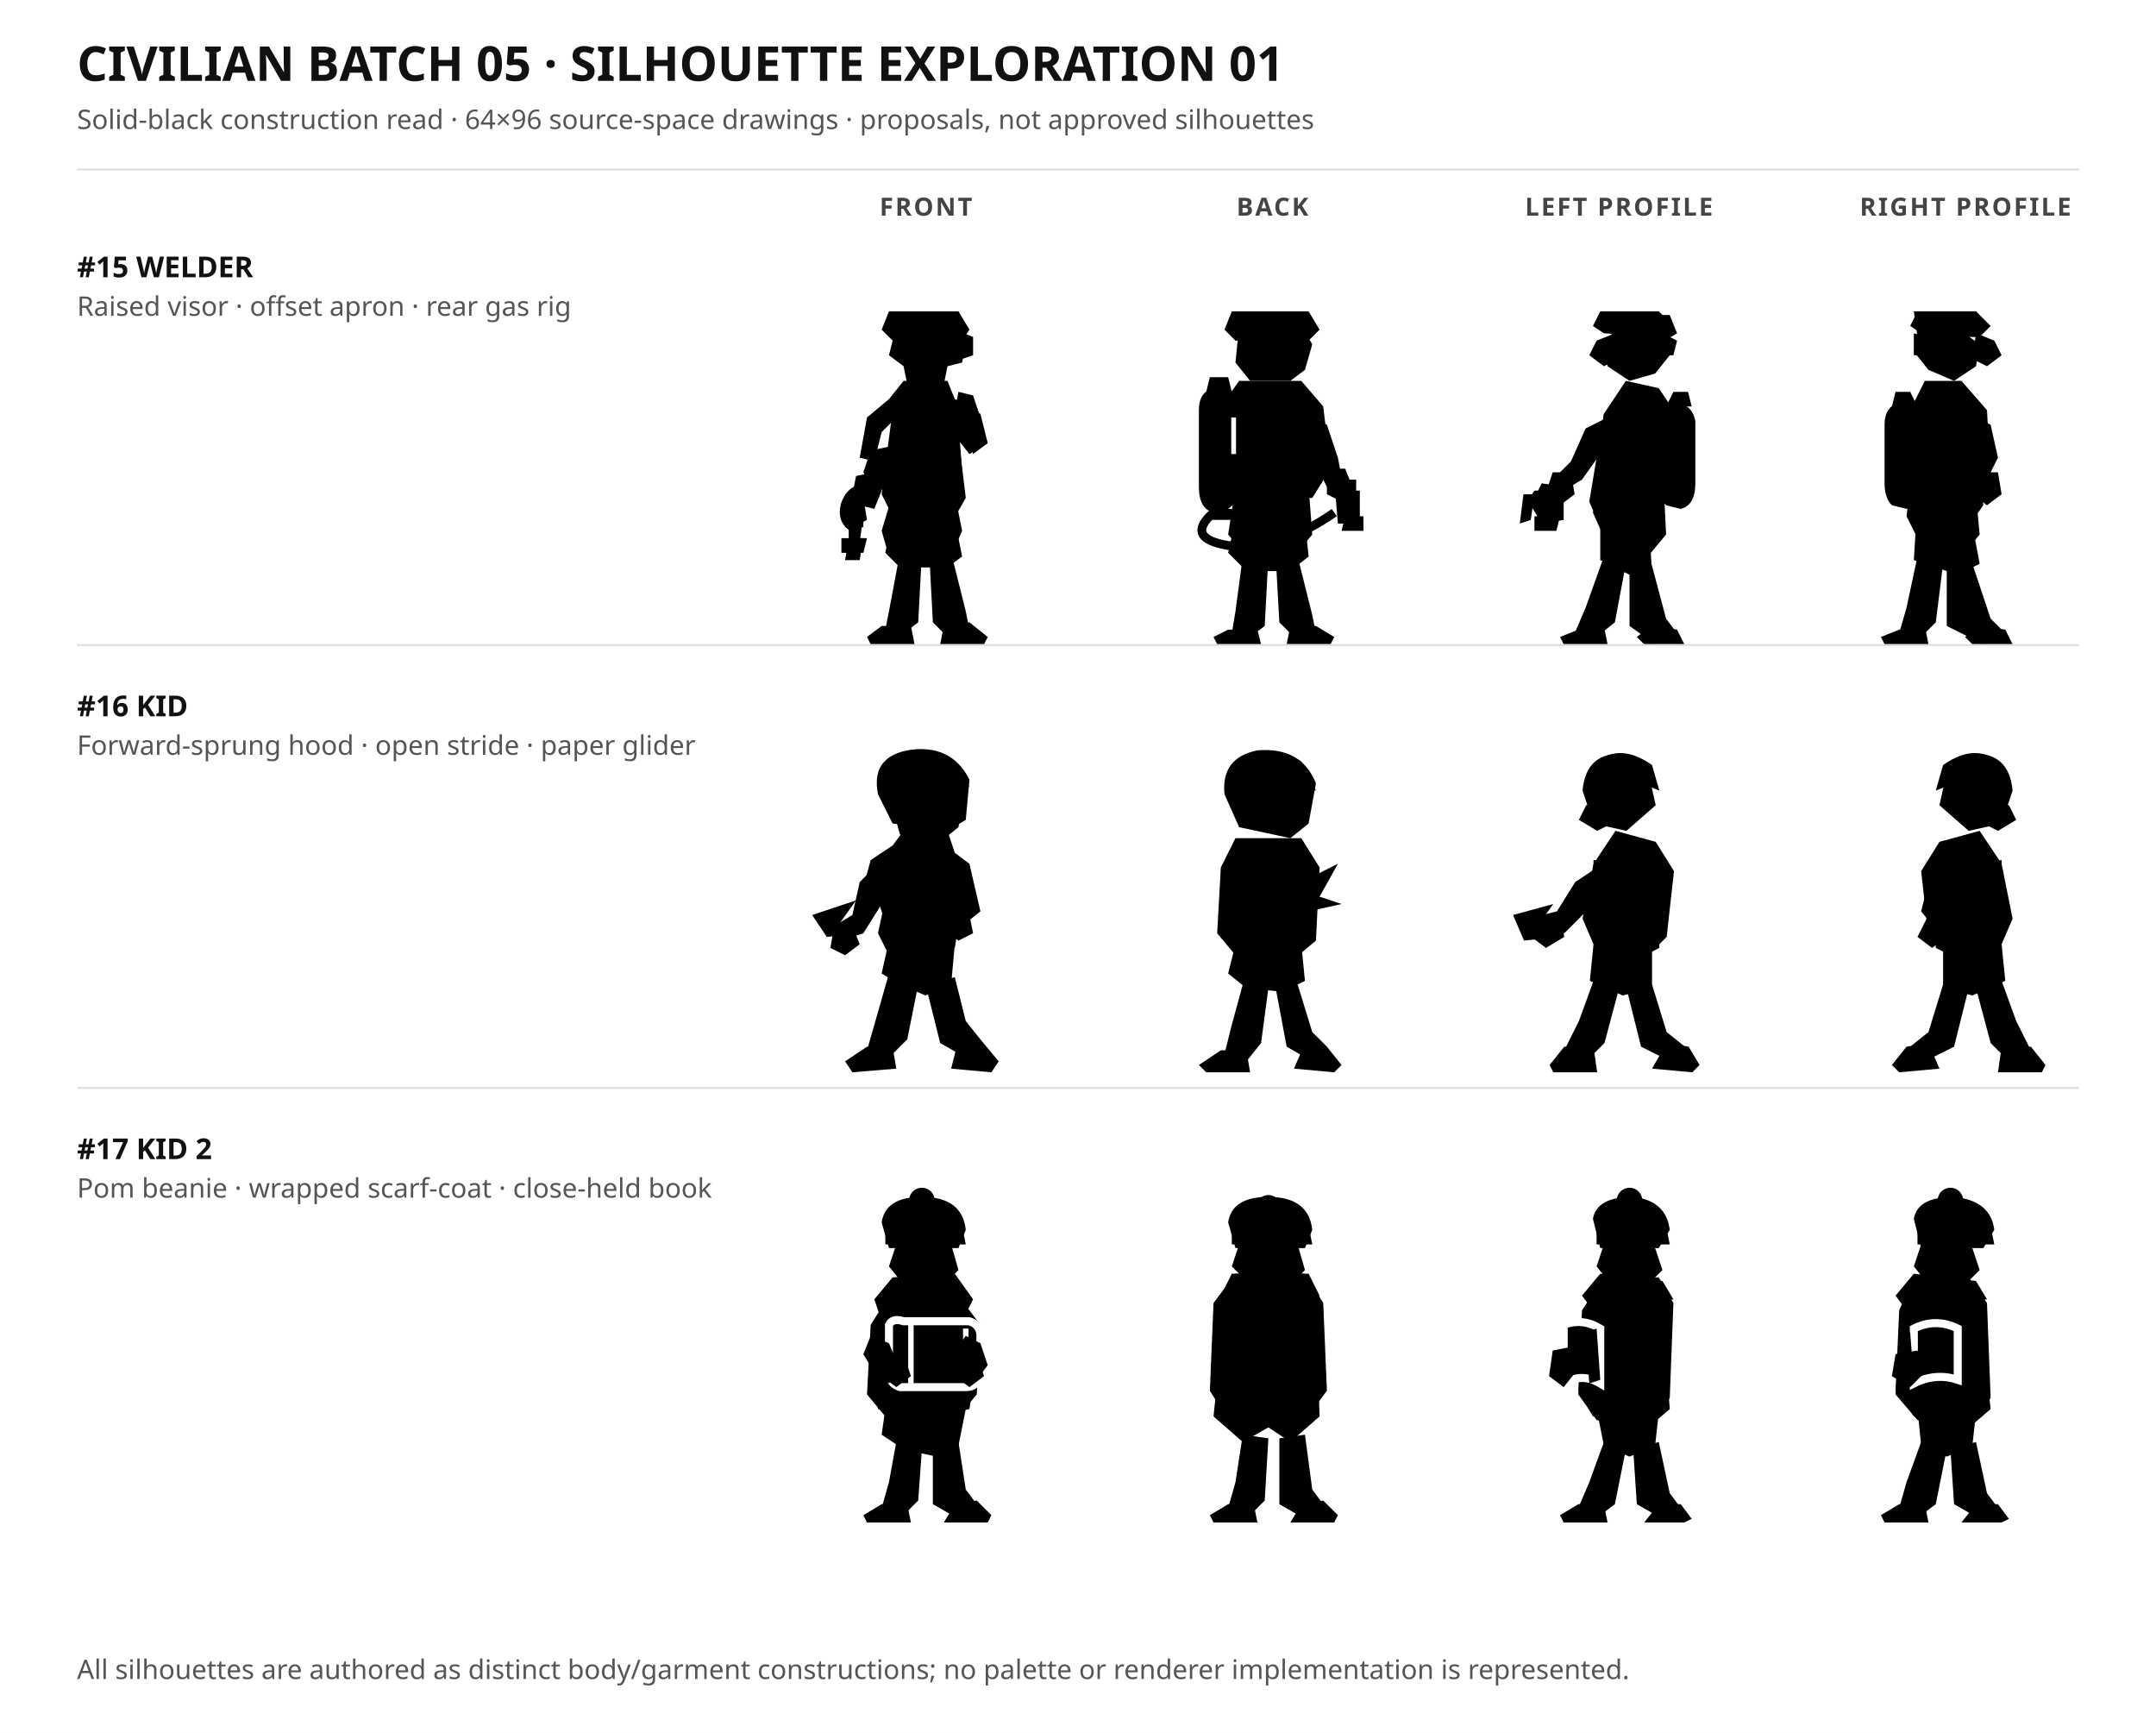
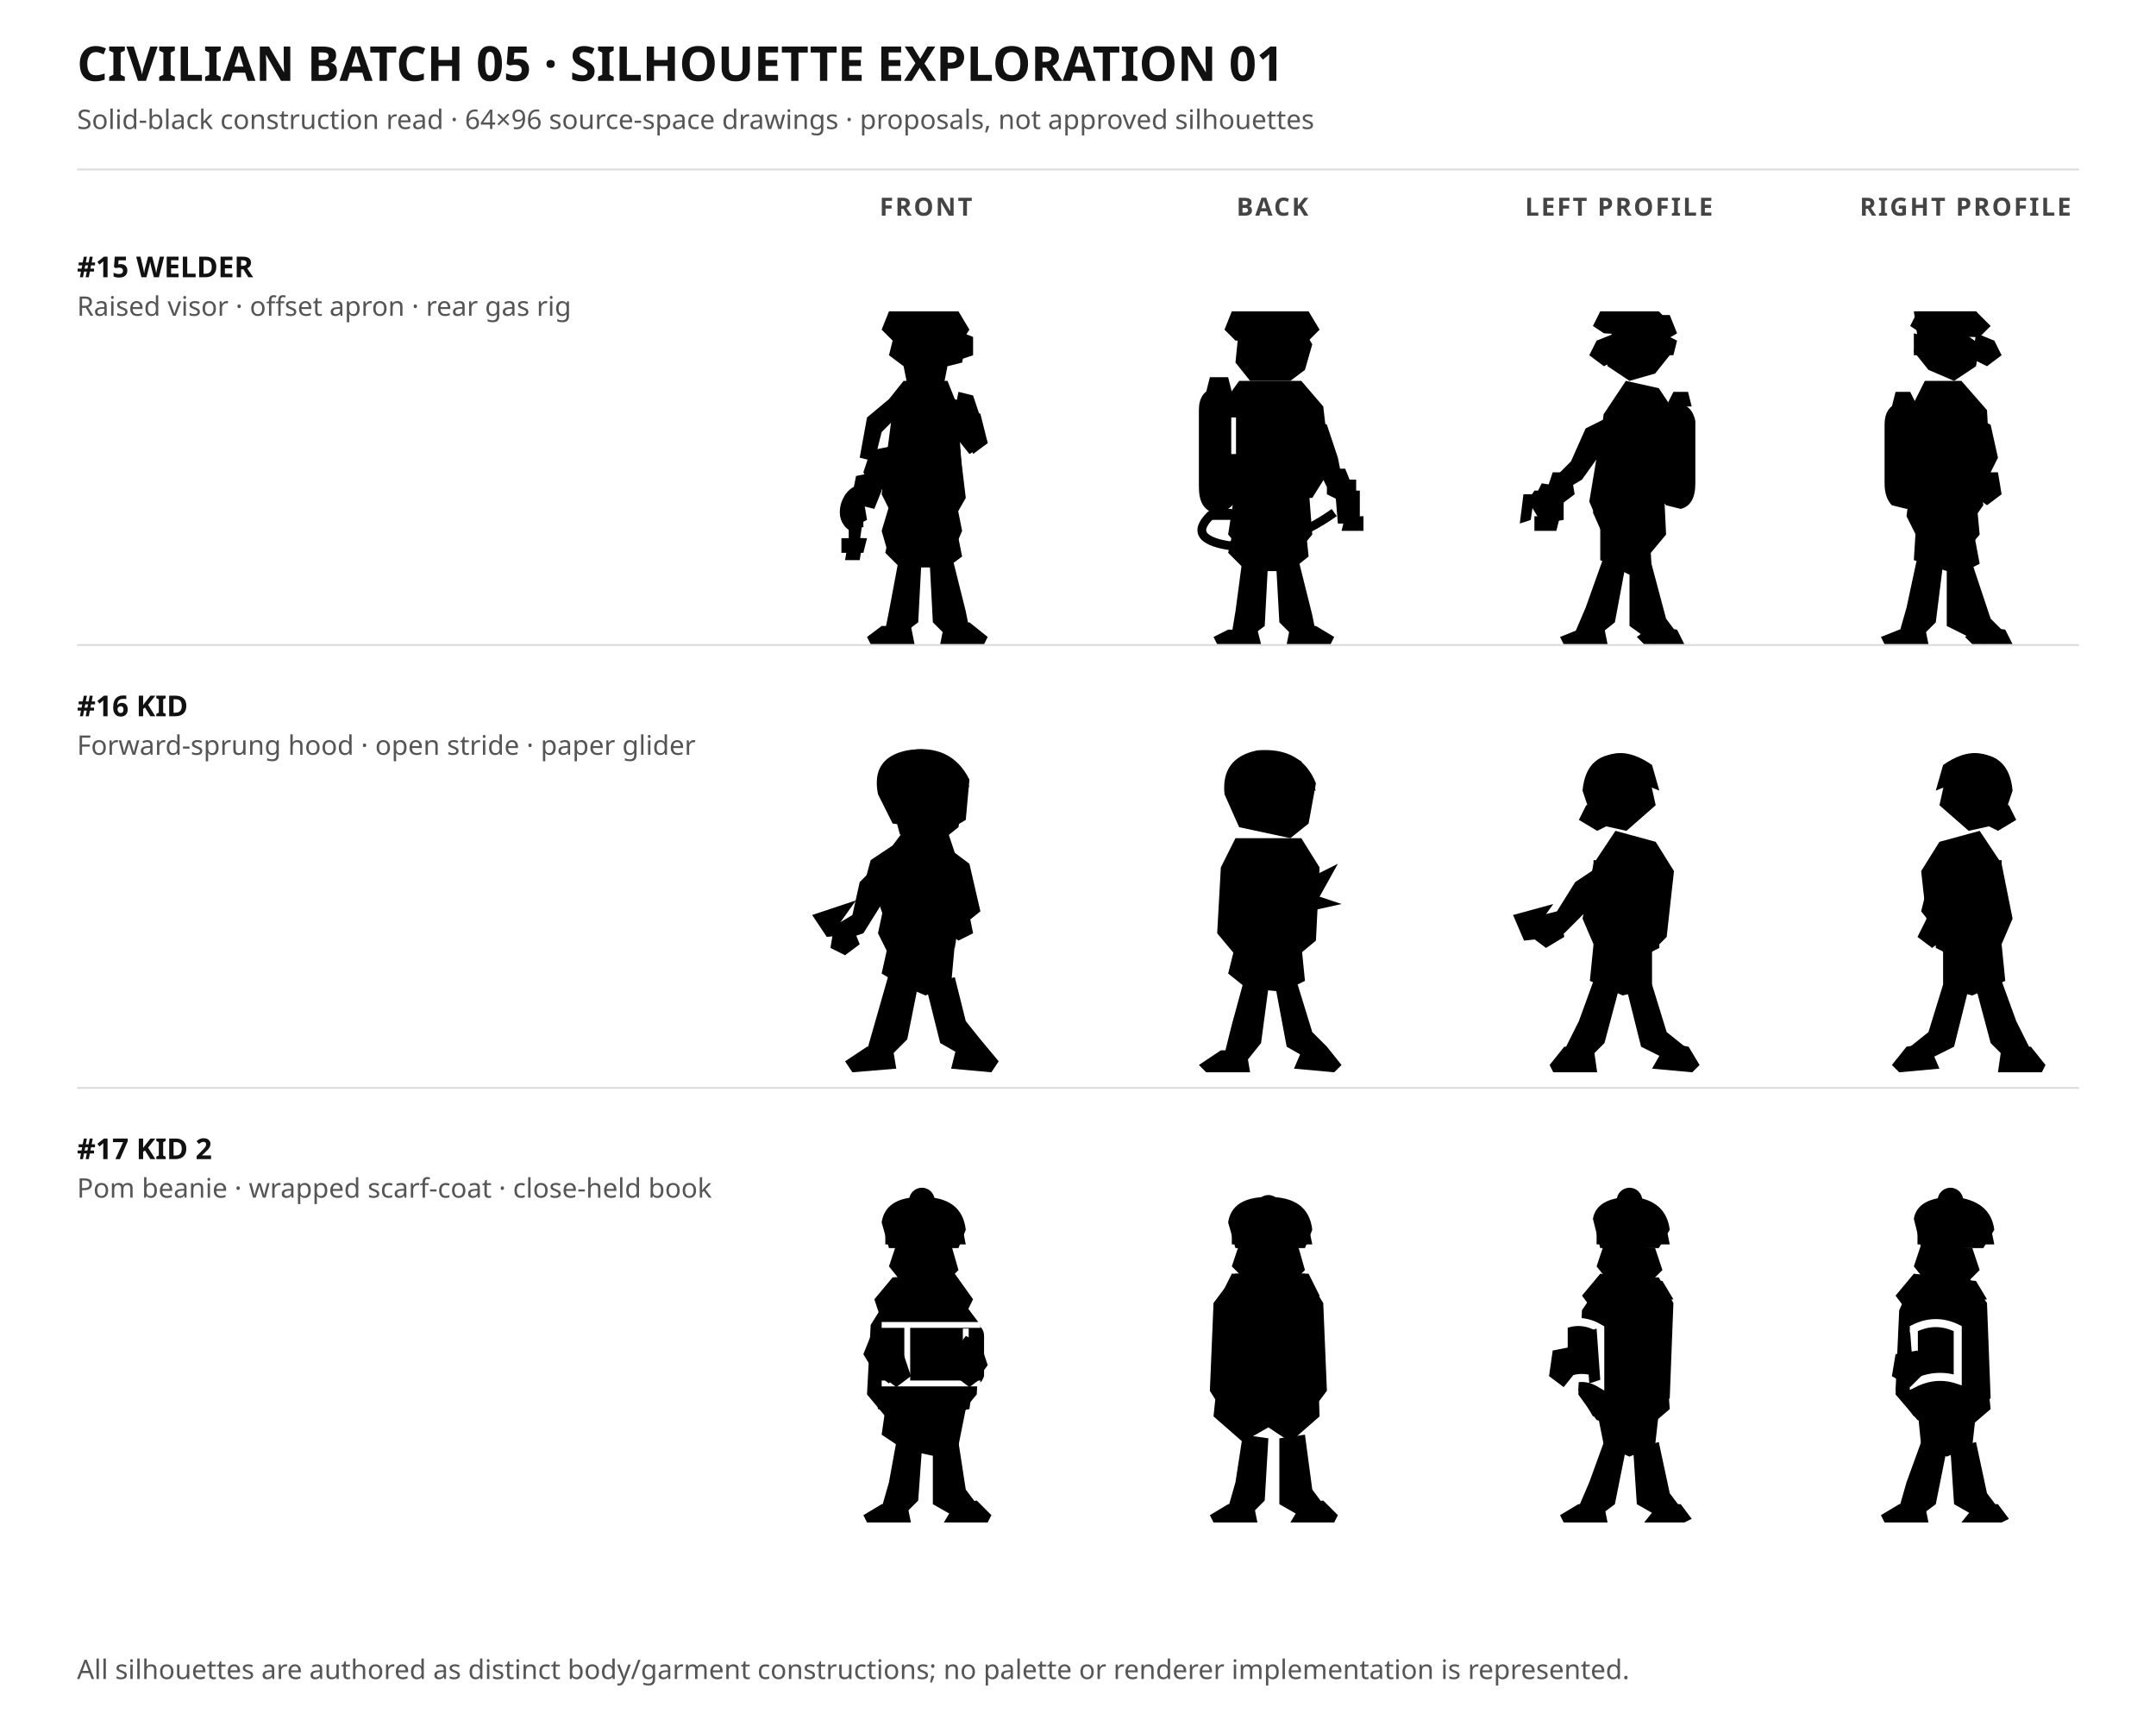
<svg xmlns="http://www.w3.org/2000/svg" width="1120" height="900" viewBox="0 0 1120 900" role="img" aria-labelledby="title desc">
  <rect width="1120" height="900" fill="#fff" />
  <style>
  .head{font:700 25px system-ui,sans-serif;fill:#111}
  .sub{font:14px system-ui,sans-serif;fill:#555}
  .dir{font:600 13px system-ui,sans-serif;fill:#444;letter-spacing:1px}
  .num{font:700 15px system-ui,sans-serif;fill:#111}
  .rule{stroke:#ddd;stroke-width:1}
  .sil{fill:#000;stroke:none}
</style>
  <text x="40" y="42" class="head">CIVILIAN BATCH 05 · SILHOUETTE EXPLORATION 01</text>
  <text x="40" y="67" class="sub">Solid-black construction read · 64×96 source-space drawings · proposals, not approved silhouettes</text>
  <line x1="40" y1="88" x2="1080" y2="88" class="rule" />
  <g class="dir" text-anchor="middle">
    <text x="481" y="112">FRONT</text>
    <text x="661" y="112">BACK</text>
    <text x="841" y="112">LEFT PROFILE</text>
    <text x="1021" y="112">RIGHT PROFILE</text>
  </g>
  <g transform="translate(0 122)">
    <text x="40" y="22" class="num">#15 WELDER</text>
    <text x="40" y="42" class="sub">Raised visor · offset apron · rear gas rig</text>
    <g transform="translate(420 34) scale(1.9)">
      <g class="sil">
        <path d="M24 7 L39 7 L43 12 L42 17 L38 18 L37 23 L27 23 L26 18 L22 15 Z" />
        <path d="M22 3 L41 3 L44 8 L42 11 L23 11 L20 8 Z" />
        <path d="M40 8 L45 10 L45 15 L42 16 L41 12 Z" />
        <path d="M26 22 L38 22 L40 27 L45 29 L49 39 L45 42 L43 35 L41 33 L42 47 L38 52 L26 52 L22 48 L23 33 L20 36 L18 44 L14 43 L16 32 L22 27 Z" />
        <path d="M23 30 L40 29 L43 54 L39 61 L24 61 L20 53 Z" />
        <path d="M24 55 L39 55 L42 70 L38 73 L25 73 L21 69 Z" />
        <path d="M25 69 L31 69 L30 88 L26 91 L21 90 L22 85 Z M33 69 L39 69 L43 85 L44 90 L38 92 L34 88 Z" />
        <path d="M20 89 L28 89 L29 94 L17 94 L16 92 Z M37 89 L44 88 L49 92 L48 94 L36 94 Z" />
        <path d="M25 30 L39 30 L40 56 L37 62 L26 62 L22 56 Z" />
        <path d="M23 53 L31 55 L30 70 L22 70 L20 63 Z M32 55 L40 53 L42 63 L39 70 L32 70 Z" />
        <path d="M39 28 L47 31 L49 39 L44 42 L40 37 Z" />
        <path d="M17 41 L22 40 L24 46 L21 52 L17 51 L15 47 Z" />
        <path d="M13 48 L18 47 L20 52 L18 57 L14 56 L12 53 Z" />
        <path d="M12 55 L15 54 L16 60 L12 62 L10 60 Z" />
        <path d="M10 53 L15 53 L15 62 L10 62 Z" />
        <path d="M11 58 L15 59 L14 66 L11 66 Z M9 65 L16 65 L15 69 L9 69 Z" />
        <path d="M11 65 L15 65 L14 71 L10 71 Z" />
        <path d="M12 62 Q9 60 10 56 Q11 53 13 52" fill="none" stroke="#000" stroke-width="2.4" />
        <path d="M41 25 L45 26 L47 32 L43 34 L40 30 Z" />
      </g>
    </g>
    <g transform="translate(600 34) scale(1.9)">
      <g class="sil">
        <path d="M23 7 L40 7 L43 12 L41 19 L37 22 L26 22 L22 17 Z" />
        <path d="M21 3 L42 3 L45 8 L42 11 L22 11 L19 8 Z" />
        <path d="M23 22 L40 22 L46 29 L48 46 L43 54 L21 54 L16 46 L18 29 Z" />
        <path d="M24 51 L40 51 L42 70 L37 74 L25 74 L20 69 Z" />
        <path d="M24 70 L31 70 L30 89 L26 92 L21 91 L22 85 Z M33 70 L39 70 L43 86 L44 91 L38 92 L34 88 Z" />
        <path d="M20 90 L28 90 L29 94 L17 94 L16 92 Z M37 89 L44 89 L49 92 L48 94 L36 94 Z" />
        <path d="M16 24 Q12 25 12 30 L12 51 Q12 57 16 58 L20 57 Q23 55 23 51 L23 31 Q23 25 19 24 Z" />
        <path d="M15 21 L20 21 L21 25 L14 25 Z M15 57 L21 57 L22 60 L14 60 Z" />
        <path d="M19 28 L43 28 L44 31 L19 31 Z M19 43 L46 43 L46 46 L19 46 Z" />
        <path d="M21.5 32 L21.5 42" fill="none" stroke="#fff" stroke-width="1.3" />
        <path d="M22 51 L42 51 L43 64 L38 70 L32 67 L26 71 L20 64 Z" />
        <path d="M16 58 Q8 65 20 67 Q35 68 49 58" fill="none" stroke="#000" stroke-width="2.4" />
        <path d="M41 31 L47 34 L50 43 L51 48 L47 51 L44 45 L42 39 Z" />
        <path d="M47 46 L52 46 L54 51 L51 55 L47 53 Z" />
        <path d="M49 49 L55 49 L55 61 L50 61 Z" />
        <path d="M51 52 L56 52 L56 59 L53 61 L50 58 Z" />
        <path d="M52 59 L57 59 L57 63 L51 63 Z" />
      </g>
    </g>
    <g transform="translate(780 34) scale(1.9)">
      <g class="sil">
        <path d="M35 7 L44 9 L46 15 L42 20 L35 22 L29 18 L28 12 Z" />
        <path d="M31 4 L46 4 L48 9 L43 12 L30 10 Z" />
        <path d="M31 9 L26 11 L24 15 L28 18 L32 16 Z" />
        <path d="M34 22 L43 24 L47 30 L48 48 L43 55 L29 54 L26 48 L28 31 Z" />
        <path d="M28 31 L42 30 L43 57 L39 64 L27 62 L24 55 Z" />
        <path d="M27 55 L40 56 L41 72 L35 75 L27 71 Z" />
        <path d="M28 70 L34 72 L31 88 L26 92 L20 91 L23 84 Z" />
        <path d="M35 72 L41 72 L45 87 L48 91 L42 94 L35 89 Z" />
        <path d="M21 90 L28 89 L29 94 L17 94 L16 92 Z M41 89 L48 90 L50 94 L39 94 L37 92 Z" />
        <path d="M27 3 L43 3 L47 7 L44 10 L28 9 L25 7 Z M44 9 L48 11 L47 15 L43 15 Z" />
        <path d="M29 32 L23 35 L19 44 L15 48 L17 52 L22 49 L27 42 L33 39 Z" />
        <path d="M14 47 L19 47 L20 53 L16 56 L12 53 Z" />
        <path d="M11 50 L17 51 L17 60 L11 61 L8 56 Z" />
        <path d="M9 52 L16 52 L16 57 L10 58 L7 55 Z" />
        <path d="M6 53 L9 53 L8 60 L5 61 Z" />
        <path d="M9 59 L16 59 L15 63 L9 63 Z" />
        <path d="M47 28 Q52 28 53 33 L53 50 Q53 56 49 57 L45 56 Q43 54 43 50 L43 34 Q43 29 47 28 Z" />
        <path d="M47 25 L51 25 L52 29 L45 29 Z" />
        <path d="M28 43 L44 43 L45 64 L40 70 L29 67 L25 58 Z" />
        <path d="M41 28 L47 31 L46 39 L41 41 Z" />
      </g>
    </g>
    <g transform="translate(960 34) scale(1.9)">
      <g class="sil">
        <path d="M20 7 L29 7 L36 12 L35 18 L29 22 L22 19 L18 14 Z" />
        <path d="M18 3 L35 3 L38 7 L35 10 L19 10 Z" />
        <path d="M35 9 L40 11 L42 15 L38 18 L34 16 Z" />
        <path d="M21 22 L31 22 L38 30 L39 48 L34 55 L19 54 L16 47 L17 30 Z" />
        <path d="M19 30 L34 31 L37 56 L32 63 L19 61 L16 54 Z" />
        <path d="M19 55 L33 56 L36 72 L30 75 L18 71 Z" />
        <path d="M19 70 L26 72 L24 88 L20 92 L14 91 L16 84 Z" />
        <path d="M27 72 L34 72 L39 87 L43 91 L37 94 L27 89 Z" />
        <path d="M14 90 L21 89 L22 94 L10 94 L9 92 Z M36 89 L43 90 L45 94 L34 94 L32 92 Z" />
        <path d="M19 3 L35 3 L39 7 L36 10 L20 9 L17 7 Z M18 9 L22 10 L22 15 L18 15 Z" />
        <path d="M33 31 L39 34 L41 43 L38 49 L34 48 L34 41 L30 38 Z" />
        <path d="M36 47 L41 47 L42 53 L38 56 L34 53 Z" />
        <path d="M14 28 Q19 28 20 33 L20 50 Q20 56 16 57 L12 56 Q10 54 10 50 L10 34 Q10 29 14 28 Z" />
        <path d="M13 25 L17 25 L19 29 L12 29 Z" />
        <path d="M18 43 L34 43 L36 64 L31 70 L20 67 L16 59 Z" />
      </g>
    </g>
  </g>
  <line x1="40" y1="335" x2="1080" y2="335" class="rule" />
  <g transform="translate(0 350)">
    <text x="40" y="22" class="num">#16 KID</text>
    <text x="40" y="42" class="sub">Forward-sprung hood · open stride · paper glider</text>
    <g transform="translate(420 34) scale(1.9)">
      <g class="sil">
        <path d="M19 15 Q17 5 27 3 Q39 1 44 11 L43 22 L38 25 L23 23 Z" />
        <path d="M21 7 Q29 -1 40 6 L44 13 L39 13 L36 9 L31 15 L27 11 L23 16 Z" />
        <path d="M22 15 Q25 12 29 15 L32 19 L37 16 L42 18 L41 24 L36 28 L25 26 Z" />
        <path d="M26 25 L38 25 L40 31 L44 34 L47 47 L42 51 L39 42 L37 39 L39 57 L34 61 L22 59 L19 53 L22 39 L18 46 L14 44 L17 33 L23 29 Z" />
        <path d="M23 31 L39 30 L43 38 L40 57 L23 56 L19 44 Z" />
        <path d="M24 31 L30 35 L26 43 L21 40 Z M37 30 L42 35 L38 42 L34 35 Z" />
        <path d="M30 34 L33 34 L34 56 L30 56 Z" />
        <path d="M18 35 L14 39 L12 48 L7 51 L9 55 L15 53 L20 45 L23 41 Z" />
        <path d="M7 51 L12 51 L14 56 L10 59 L6 57 Z" />
        <path d="M37 37 L43 40 L44 47 L40 50 L36 45 Z" />
        <path d="M39 47 L44 48 L45 53 L41 55 L37 52 Z" />
        <path d="M1 48 L13 44 L8 51 L14 53 L5 54 Z" />
        <path d="M22 55 L40 56 L39 67 L32 70 L25 67 L20 64 Z" />
        <path d="M22 64 L30 67 L27 82 L21 88 L16 85 L18 78 Z M32 67 L40 65 L43 77 L47 82 L43 87 L36 83 Z" />
        <path d="M16 84 L23 84 L24 90 L12 91 L10 88 Z M41 82 L47 82 L52 88 L50 91 L39 90 Z" />
      </g>
    </g>
    <g transform="translate(600 34) scale(1.9)">
      <g class="sil">
        <path d="M19 15 Q18 5 28 3 Q40 2 44 12 L42 23 L37 27 L23 24 Z" />
        <path d="M21 7 Q29 0 40 6 L44 14 L39 13 L35 9 L30 15 L26 11 L22 16 Z" />
        <path d="M22 27 L40 27 L45 35 L44 55 L38 60 L22 59 L17 53 L18 35 Z" />
        <path d="M22 56 L40 56 L41 66 L35 69 L25 68 L20 64 Z" />
        <path d="M24 67 L31 68 L29 83 L25 88 L19 86 L21 78 Z M33 68 L39 67 L43 80 L47 84 L43 88 L36 84 Z" />
        <path d="M18 85 L25 85 L26 91 L14 91 L12 89 Z M41 83 L47 84 L51 89 L49 91 L38 90 Z" />
        <path d="M23 29 L39 29 L41 33 L22 33 Z M21 43 L42 43 L41 46 L21 46 Z" />
        <path d="M40 39 L50 34 L45 43 L51 45 L42 47 Z" />
      </g>
    </g>
    <g transform="translate(786 34) scale(1.9)">
      <g class="sil">
        <path d="M31 4 Q20 3 19 14 L22 23 L31 25 L39 18 L37 9 Z" />
        <path d="M21 8 Q28 0 38 7 L40 14 L35 12 L31 10 L27 16 L23 13 Z" />
        <path d="M24 17 L20 18 L18 22 L23 25 L29 22 Z" />
        <path d="M28 25 L39 28 L44 36 L42 54 L36 60 L22 56 L19 49 L22 34 Z" />
        <path d="M22 33 L40 34 L40 57 L32 61 L22 55 Z" />
        <path d="M22 56 L38 57 L38 68 L30 70 L21 66 Z" />
        <path d="M22 66 L29 68 L25 83 L20 88 L14 85 L18 77 Z M31 68 L38 67 L42 80 L47 84 L43 88 L35 84 Z" />
        <path d="M14 84 L22 84 L23 91 L11 91 L10 89 Z M42 83 L48 84 L51 89 L49 91 L38 90 Z" />
        <path d="M23 35 L17 39 L12 47 L8 48 L8 53 L14 53 L20 47 L27 43 Z" />
        <path d="M7 48 L13 48 L14 54 L9 57 L5 54 Z" />
        <path d="M0 48 L11 45 L6 52 L12 54 L3 55 Z" />
        <path d="M36 36 L42 39 L42 47 L38 49 L34 43 Z" />
      </g>
    </g>
    <g transform="translate(960 34) scale(1.9)">
      <g class="sil">
        <path d="M33 4 Q44 3 45 14 L42 23 L33 25 L25 18 L27 9 Z" />
        <path d="M43 8 Q36 0 26 7 L24 14 L29 12 L33 10 L37 16 L41 13 Z" />
        <path d="M40 17 L44 18 L46 22 L41 25 L35 22 Z" />
        <path d="M36 25 L25 28 L20 36 L22 54 L28 60 L42 56 L45 49 L42 34 Z" />
        <path d="M42 33 L24 34 L24 57 L32 61 L42 55 Z" />
        <path d="M42 56 L26 57 L26 68 L34 70 L43 66 Z" />
        <path d="M42 66 L35 68 L39 83 L44 88 L50 85 L46 77 Z M33 68 L26 67 L22 80 L17 84 L21 88 L29 84 Z" />
        <path d="M50 84 L42 84 L41 91 L53 91 L54 89 Z M22 83 L16 84 L12 89 L14 91 L25 90 Z" />
        <path d="M27 35 L22 39 L20 47 L24 52 L29 49 L29 43 L33 41 Z" />
        <path d="M22 48 L26 49 L27 54 L23 57 L19 54 Z" />
      </g>
    </g>
  </g>
  <line x1="40" y1="565" x2="1080" y2="565" class="rule" />
  <g transform="translate(0 580)">
    <text x="40" y="22" class="num">#17 KID 2</text>
    <text x="40" y="42" class="sub">Pom beanie · wrapped scarf-coat · close-held book</text>
    <g transform="translate(420 34) scale(1.9)">
      <g class="sil">
        <circle cx="31" cy="5" r="3.5" />
        <path d="M20 11 Q21 4 31 4 Q42 4 43 13 L41 18 L22 18 Z" />
        <path d="M21 12 Q31 7 42 12 L43 17 L21 17 Z" />
        <path d="M24 17 L39 17 L41 24 L36 29 L26 28 L22 23 Z" />
        <path d="M23 26 L40 25 L45 32 L42 38 L20 38 L18 32 Z" />
        <path d="M37 31 L43 32 L46 47 L42 52 L37 49 L36 39 Z" />
        <path d="M22 31 L41 31 L47 39 L46 58 L41 64 L21 64 L16 58 L17 39 Z" />
        <path d="M21 35 L29 38 L28 64 L19 62 L17 48 Z M40 35 L32 38 L34 64 L44 62 L46 48 Z" />
        <path d="M29 37 L34 37 L35 63 L29 63 Z" />
-         <path d="M22 39 Q23 37 26 38 L44 38 Q47 39 47 42 L47 53 Q46 56 43 56 L25 56 Q22 55 22 52 Z" />
-         <path d="M22 39 Q23 37 26 38 L44 38 Q47 39 47 42 L47 53 Q46 56 43 56 L25 56 Q22 55 22 52 Z" fill="none" stroke="#fff" stroke-width="2.2" />
-         <path d="M28 39 L28 55 M43 40 L43 54" fill="none" stroke="#fff" stroke-width="1.5" />
+         <path d="M19 39 Q21 37 24 38 L44 38 Q48 39 48 42 L48 53 Q47 56 44 56 L23 56 Q19 55 19 52 Z" />
+         <path d="M20 39 L47 39 M20 55 L47 55 M27 39 L27 55 M43 40 L43 54" fill="none" stroke="#fff" stroke-width="1.6" />
        <path d="M22 47 L26 47 L28 53 L24 56 L20 53 Z M42 47 L46 47 L48 53 L44 56 L40 53 Z" />
        <path d="M17 42 L22 44 L25 51 L22 55 L18 52 L15 47 Z M43 42 L47 44 L49 50 L46 54 L42 51 L40 46 Z" />
        <path d="M21 62 L43 62 L41 72 L35 75 L26 73 L20 69 Z" />
        <path d="M24 71 L31 73 L30 87 L26 91 L20 89 L22 82 Z M34 73 L41 71 L43 84 L46 88 L41 92 L34 88 Z" />
        <path d="M20 88 L27 88 L28 93 L16 93 L15 91 Z M40 88 L46 87 L50 91 L49 93 L37 93 Z" />
      </g>
    </g>
    <g transform="translate(600 34) scale(1.9)">
      <g class="sil">
        <circle cx="31" cy="7" r="3.5" />
        <path d="M20 11 Q21 4 31 4 Q42 4 43 13 L41 18 L22 18 Z" />
        <path d="M21 12 Q31 7 42 12 L43 17 L21 17 Z" />
        <path d="M23 17 L39 17 L41 24 L37 28 L25 27 L21 23 Z" />
        <path d="M22 25 L41 25 L46 33 L47 57 L41 65 L20 65 L15 57 L16 33 Z" />
        <path d="M21 25 L42 25 L45 31 L18 31 Z M18 31 L45 31 L43 35 L20 35 Z" />
        <path d="M19 35 L44 35 L45 64 L37 71 L31 67 L24 71 L16 64 Z" />
        <path d="M20 40 L42 40 L41 43 L20 43 Z M31 36 L33 36 L34 67 L31 67 Z" />
        <path d="M24 69 L31 70 L30 87 L26 91 L20 89 L22 82 Z M34 70 L41 69 L43 84 L46 88 L41 92 L34 88 Z" />
        <path d="M20 88 L27 88 L28 93 L16 93 L15 91 Z M40 88 L46 87 L50 91 L49 93 L37 93 Z" />
      </g>
    </g>
    <g transform="translate(780 34) scale(1.9)">
      <g class="sil">
        <circle cx="35" cy="5" r="3.5" />
        <path d="M25 10 Q26 4 36 4 Q45 5 46 13 L43 18 L27 18 Z" />
        <path d="M26 12 Q36 7 45 12 L46 17 L26 17 Z" />
        <path d="M28 17 L42 18 L44 24 L39 29 L30 28 L26 23 Z" />
        <path d="M28 26 L43 26 L47 33 L46 59 L40 65 L25 64 L21 57 L22 35 Z" />
        <path d="M27 25 L44 27 L47 32 L25 35 L22 31 Z" />
        <path d="M23 34 L44 34 L46 62 L39 68 L26 65 L21 58 Z" />
        <path d="M40 35 L34 39 L30 45 L25 48 L24 53 L29 55 L34 49 L42 43 Z" />
        <path d="M17 39 Q22 37 27 40 L27 55 Q22 52 17 55 Z" />
        <path d="M17 39 Q22 37 27 40 L27 55 Q22 52 17 55 Z" fill="none" stroke="#fff" stroke-width="2.2" />
        <path d="M26 40 L27 54 L24 55 L23 41 Z" />
        <path d="M14 46 L19 45 L21 51 L17 56 L13 53 Z" />
        <path d="M26 62 L43 63 L42 72 L35 75 L28 72 Z" />
        <path d="M28 71 L34 73 L31 88 L27 91 L21 89 L24 82 Z M36 73 L43 71 L46 85 L49 89 L44 92 L37 88 Z" />
        <path d="M21 88 L28 88 L29 93 L17 93 L16 91 Z M43 88 L49 88 L52 92 L50 93 L39 93 Z" />
      </g>
    </g>
    <g transform="translate(960 34) scale(1.9)">
      <g class="sil">
        <circle cx="28" cy="5" r="3.5" />
        <path d="M18 10 Q19 4 29 4 Q39 5 40 13 L37 18 L20 18 Z" />
        <path d="M19 12 Q29 7 39 12 L40 17 L19 17 Z" />
        <path d="M20 17 L34 18 L36 24 L31 29 L22 28 L18 23 Z" />
        <path d="M18 26 L33 26 L38 33 L39 59 L33 65 L18 64 L13 57 L14 35 Z" />
        <path d="M18 25 L35 27 L38 32 L16 35 L13 31 Z" />
        <path d="M15 34 L36 34 L39 62 L32 68 L19 65 L13 58 Z" />
        <path d="M15 39 L22 37 L25 50 L21 55 L16 52 Z" />
        <path d="M18 40 Q24 37 30 40 L30 54 Q24 52 18 55 Z" />
        <path d="M18 40 Q24 37 30 40 L30 54 Q24 52 18 55 Z" fill="none" stroke="#fff" stroke-width="2.2" />
        <path d="M17 41 L18 54 L15 55 L14 43 Z" />
        <path d="M13 47 L19 46 L21 52 L17 56 L12 53 Z" />
        <path d="M19 62 L35 63 L34 72 L27 75 L20 72 Z" />
        <path d="M20 71 L27 73 L24 88 L20 91 L14 89 L16 82 Z M28 73 L35 71 L38 85 L41 89 L36 92 L29 88 Z" />
        <path d="M14 88 L21 88 L22 93 L10 93 L9 91 Z M35 88 L41 88 L44 92 L42 93 L31 93 Z" />
      </g>
    </g>
  </g>
  <text x="40" y="872" class="sub">All silhouettes are authored as distinct body/garment constructions; no palette or renderer implementation is represented.</text>
</svg>
